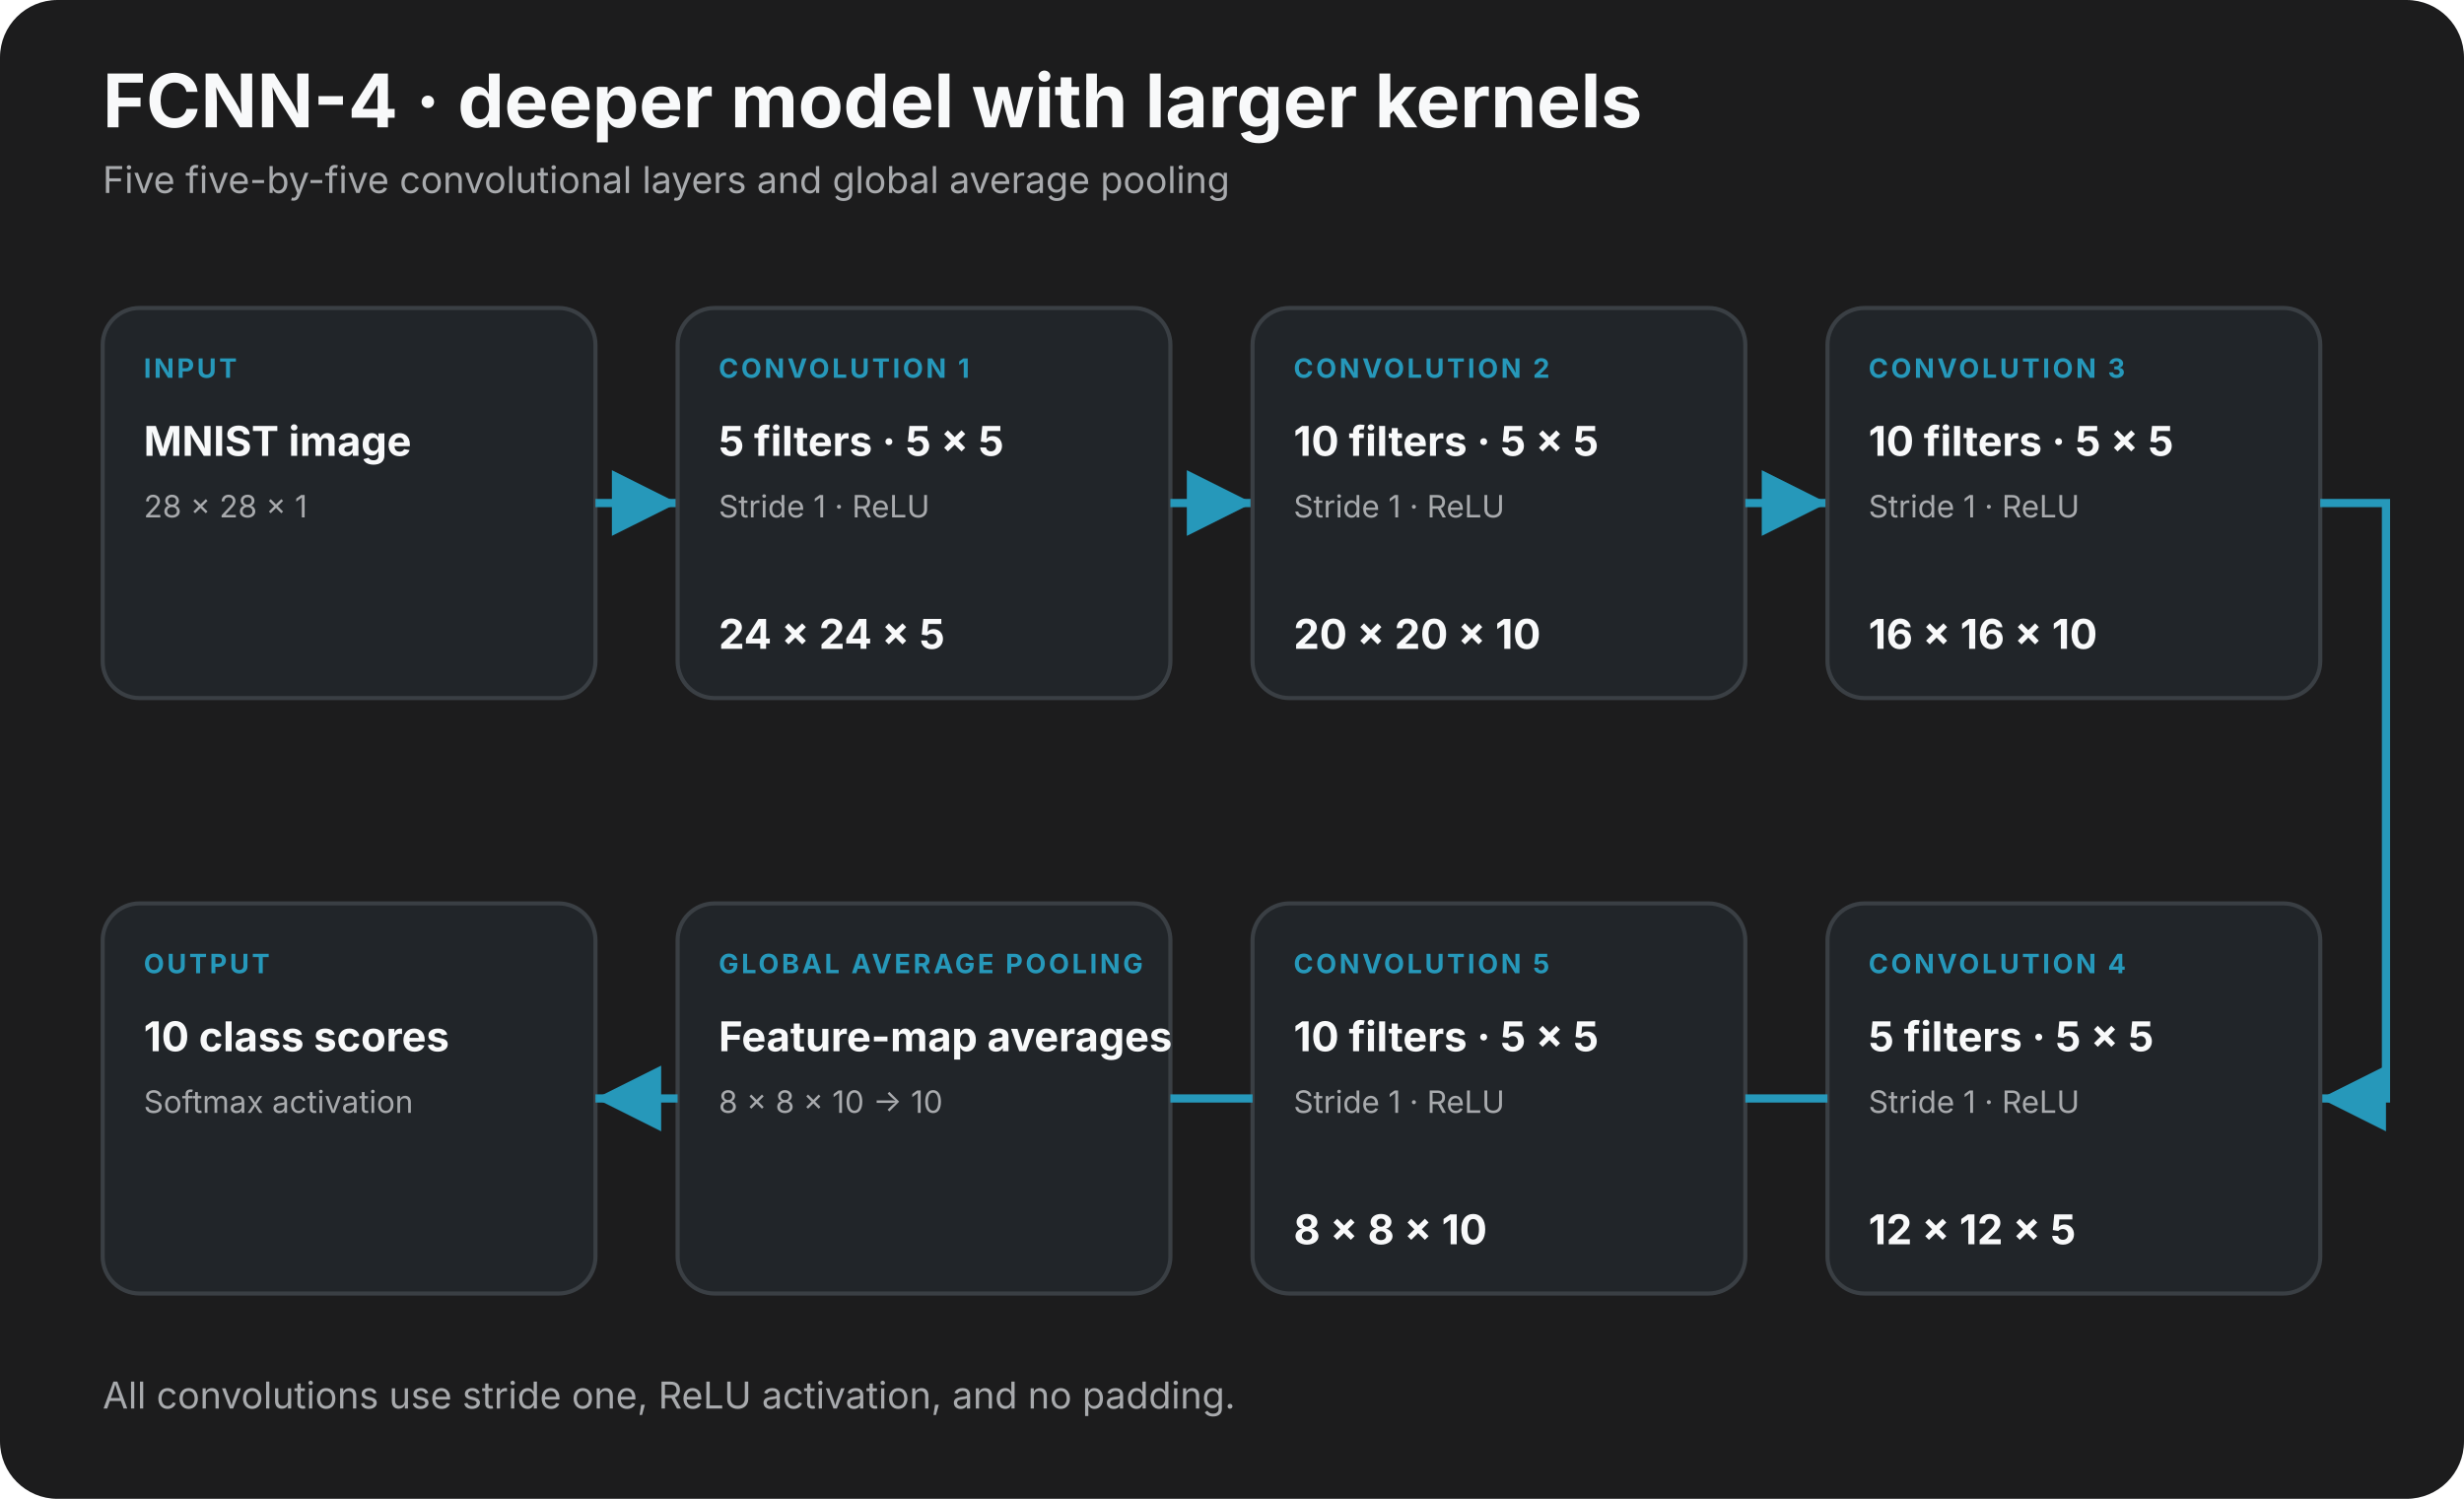
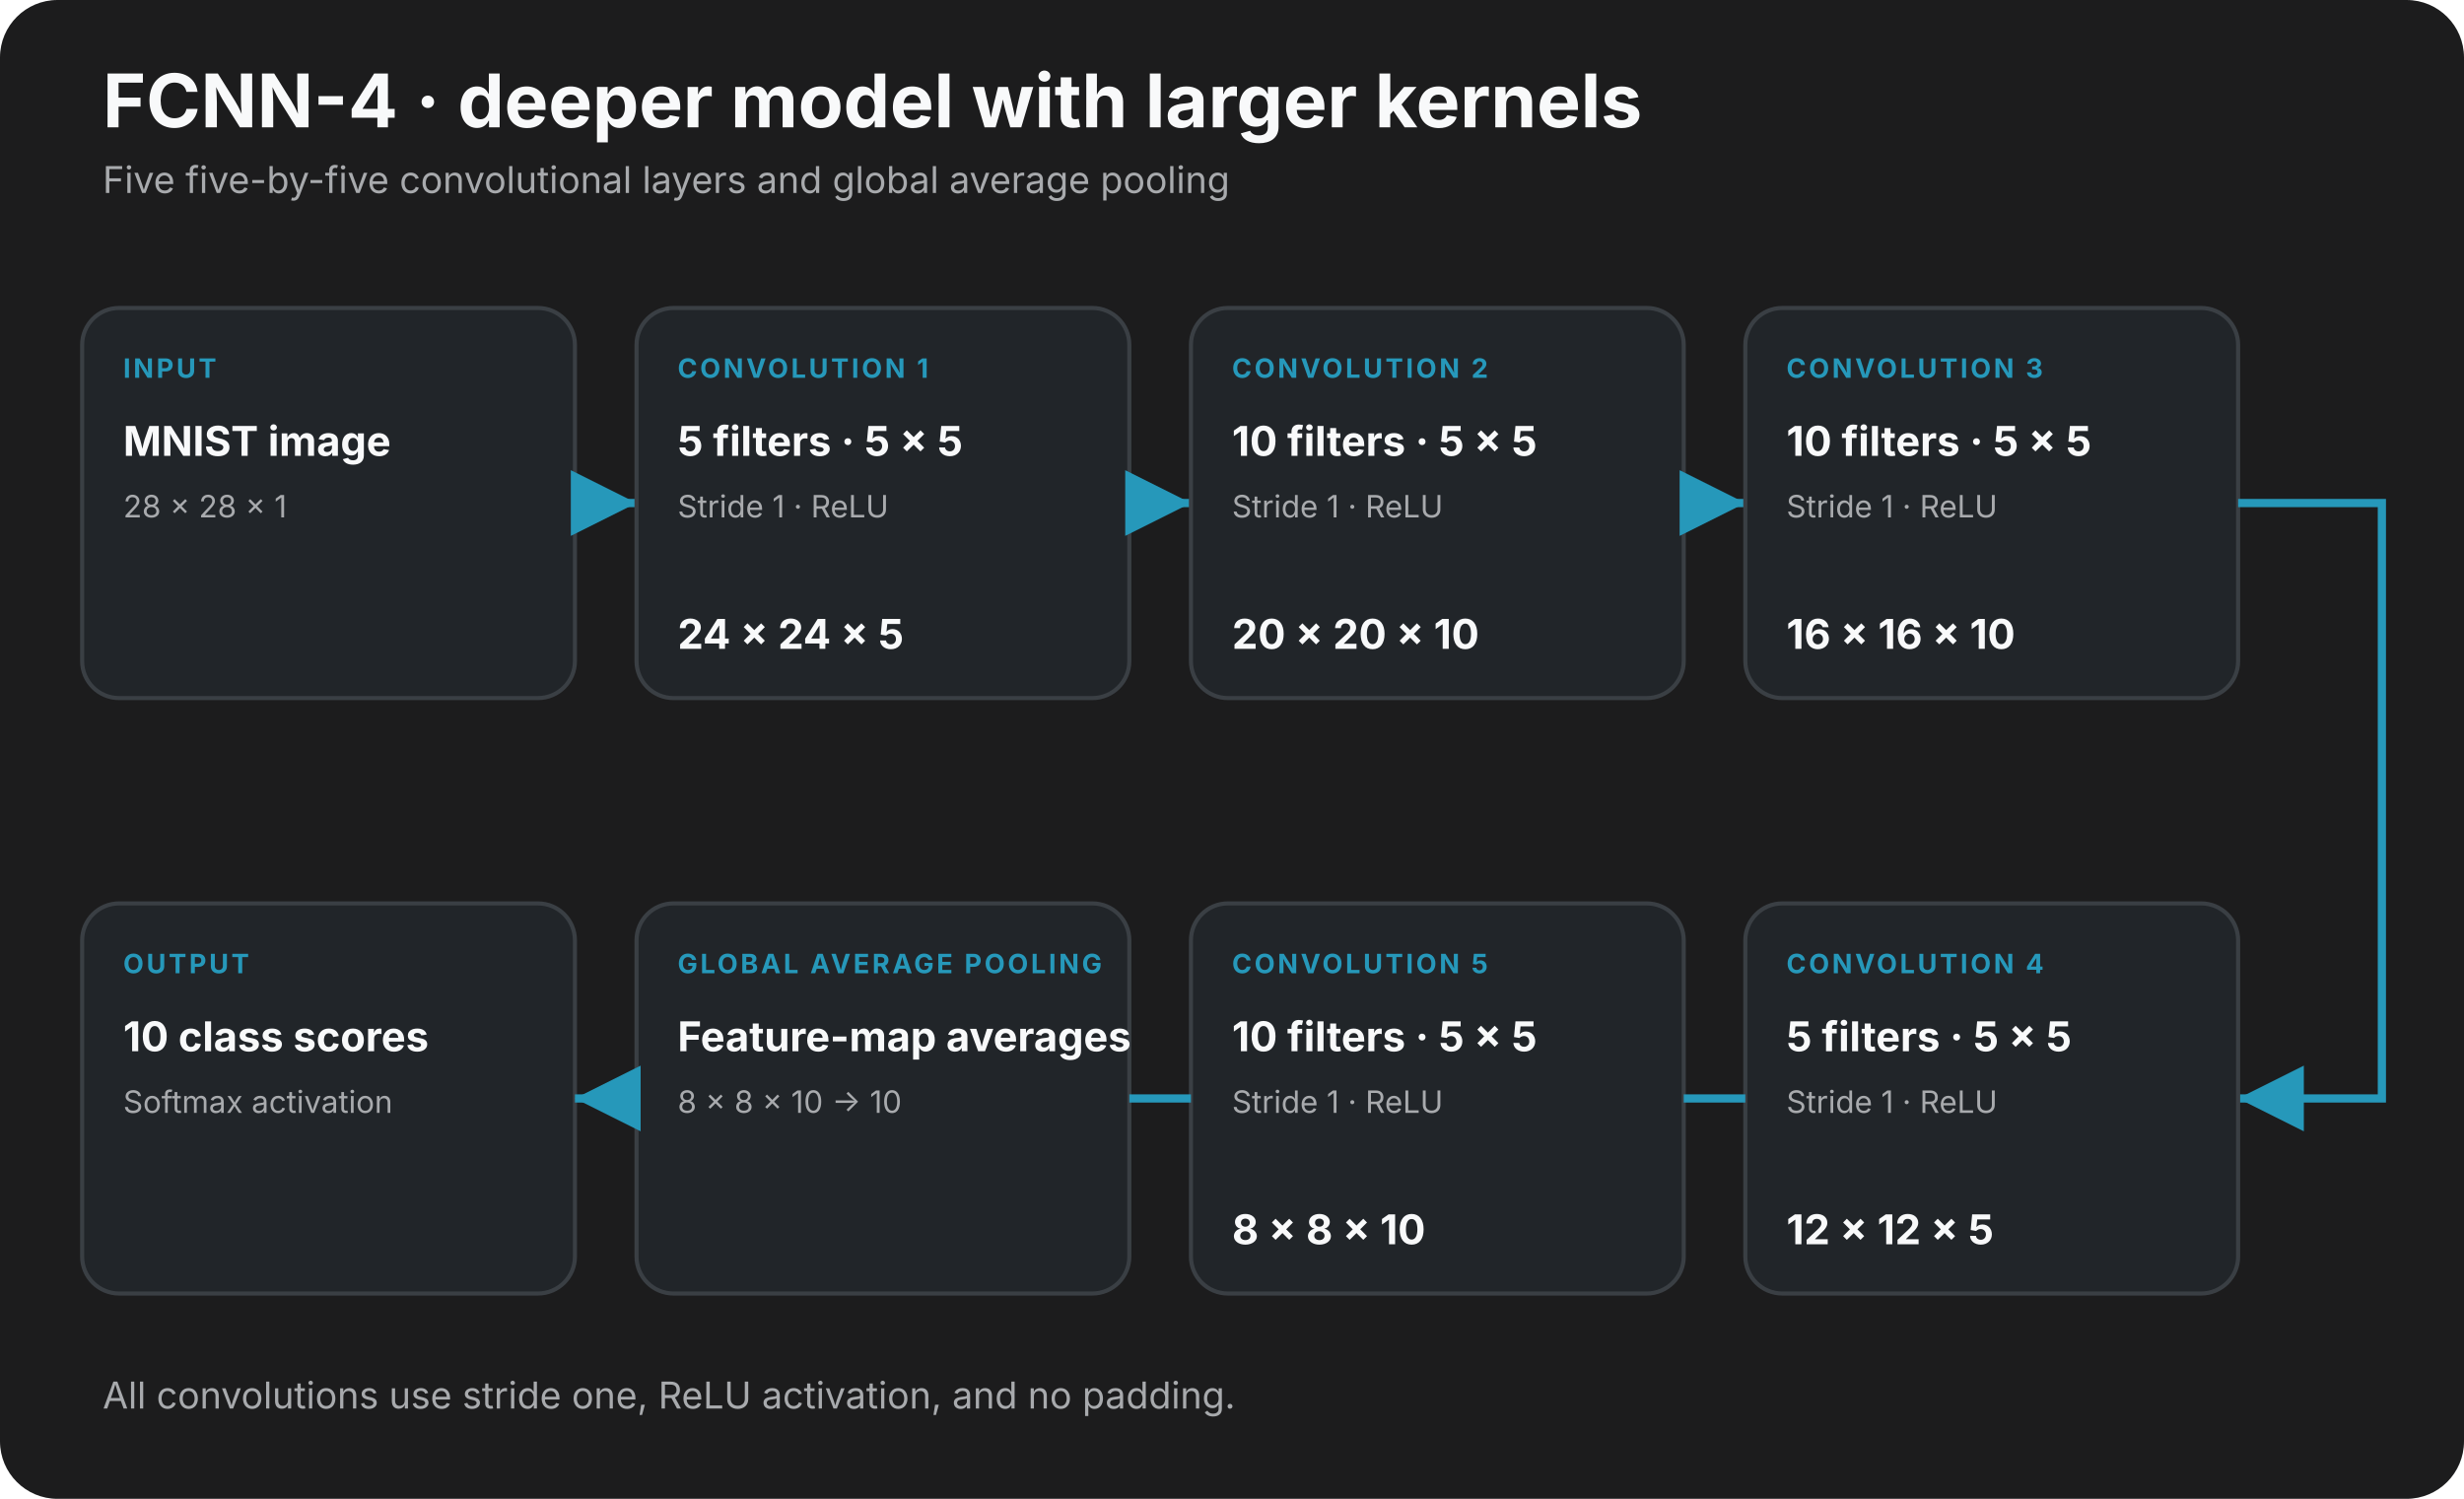
<svg xmlns="http://www.w3.org/2000/svg" viewBox="0 0 1200 730" role="img" aria-labelledby="fcnn4-title fcnn4-desc">
  <defs>
    <marker id="fcnn4-arrow" markerWidth="11" markerHeight="11" refX="8" refY="4" orient="auto">
      <path d="M0 0 8 4 0 8Z" fill="#2698ba" />
    </marker>
    <style>.h{fill:#f8f9fa;font:700 36px Inter,-apple-system,BlinkMacSystemFont,"Segoe UI",sans-serif}.s{fill:#a8aaad;font:400 18px Inter,-apple-system,BlinkMacSystemFont,"Segoe UI",sans-serif}.k{fill:#2698ba;font:700 13px Inter,-apple-system,BlinkMacSystemFont,"Segoe UI",sans-serif;letter-spacing:1.3px}.n{fill:#f8f9fa;font:700 20px Inter,-apple-system,BlinkMacSystemFont,"Segoe UI",sans-serif}.d{fill:#a8aaad;font:400 15px Inter,-apple-system,BlinkMacSystemFont,"Segoe UI",sans-serif}.c{fill:#212529;stroke:#3a3f44;stroke-width:2}.a{fill:none;stroke:#2698ba;stroke-width:4;marker-end:url(#fcnn4-arrow)}</style>
  </defs>
  <rect width="1200" height="730" rx="28" fill="#1c1c1d" />
  <text x="50" y="62" class="h">FCNN-4 · deeper model with larger kernels</text>
  <text x="50" y="94" class="s">Five five-by-five convolutional layers and global average pooling</text>
-   <g transform="translate(50 150)">
+   <g transform="translate(40 150)">
    <rect width="240" height="190" rx="18" class="c" />
    <text x="20" y="34" class="k">INPUT</text>
    <text x="20" y="72" class="n">MNIST image</text>
    <text x="20" y="102" class="d">28 × 28 × 1</text>
  </g>
-   <path d="M290 245h40" class="a" />
-   <g transform="translate(330 150)">
+   <path d="M280 245h30" class="a" />
+   <g transform="translate(310 150)">
    <rect width="240" height="190" rx="18" class="c" />
    <text x="20" y="34" class="k">CONVOLUTION 1</text>
    <text x="20" y="72" class="n">5 filters · 5 × 5</text>
    <text x="20" y="102" class="d">Stride 1 · ReLU</text>
    <text x="20" y="166" class="n">24 × 24 × 5</text>
  </g>
-   <path d="M570 245h40" class="a" />
-   <g transform="translate(610 150)">
+   <path d="M550 245h30" class="a" />
+   <g transform="translate(580 150)">
    <rect width="240" height="190" rx="18" class="c" />
    <text x="20" y="34" class="k">CONVOLUTION 2</text>
    <text x="20" y="72" class="n">10 filters · 5 × 5</text>
    <text x="20" y="102" class="d">Stride 1 · ReLU</text>
    <text x="20" y="166" class="n">20 × 20 × 10</text>
  </g>
-   <path d="M850 245h40" class="a" />
-   <g transform="translate(890 150)">
+   <path d="M820 245h30" class="a" />
+   <g transform="translate(850 150)">
    <rect width="240" height="190" rx="18" class="c" />
    <text x="20" y="34" class="k">CONVOLUTION 3</text>
    <text x="20" y="72" class="n">10 filters · 5 × 5</text>
    <text x="20" y="102" class="d">Stride 1 · ReLU</text>
    <text x="20" y="166" class="n">16 × 16 × 10</text>
  </g>
-   <path d="M1130 245h32v290h-32" class="a" />
-   <g transform="translate(50 440)">
+   <path d="M1090 245h70v290h-70" class="a" />
+   <g transform="translate(40 440)">
    <rect width="240" height="190" rx="18" class="c" />
    <text x="20" y="34" class="k">OUTPUT</text>
    <text x="20" y="72" class="n">10 class scores</text>
    <text x="20" y="102" class="d">Softmax activation</text>
  </g>
-   <g transform="translate(330 440)">
+   <g transform="translate(310 440)">
    <rect width="240" height="190" rx="18" class="c" />
    <text x="20" y="34" class="k">GLOBAL AVERAGE POOLING</text>
    <text x="20" y="72" class="n">Feature-map averages</text>
    <text x="20" y="102" class="d">8 × 8 × 10 → 10</text>
  </g>
-   <g transform="translate(610 440)">
+   <g transform="translate(580 440)">
    <rect width="240" height="190" rx="18" class="c" />
    <text x="20" y="34" class="k">CONVOLUTION 5</text>
    <text x="20" y="72" class="n">10 filters · 5 × 5</text>
    <text x="20" y="102" class="d">Stride 1 · ReLU</text>
    <text x="20" y="166" class="n">8 × 8 × 10</text>
  </g>
-   <g transform="translate(890 440)">
+   <g transform="translate(850 440)">
    <rect width="240" height="190" rx="18" class="c" />
    <text x="20" y="34" class="k">CONVOLUTION 4</text>
    <text x="20" y="72" class="n">5 filters · 5 × 5</text>
    <text x="20" y="102" class="d">Stride 1 · ReLU</text>
    <text x="20" y="166" class="n">12 × 12 × 5</text>
  </g>
-   <path d="M890 535h-40M610 535h-40M330 535h-40" class="a" />
+   <path d="M850 535h-30M580 535h-30M310 535h-30" class="a" />
  <text x="50" y="686" class="s">All convolutions use stride one, ReLU activation, and no padding.</text>
</svg>
